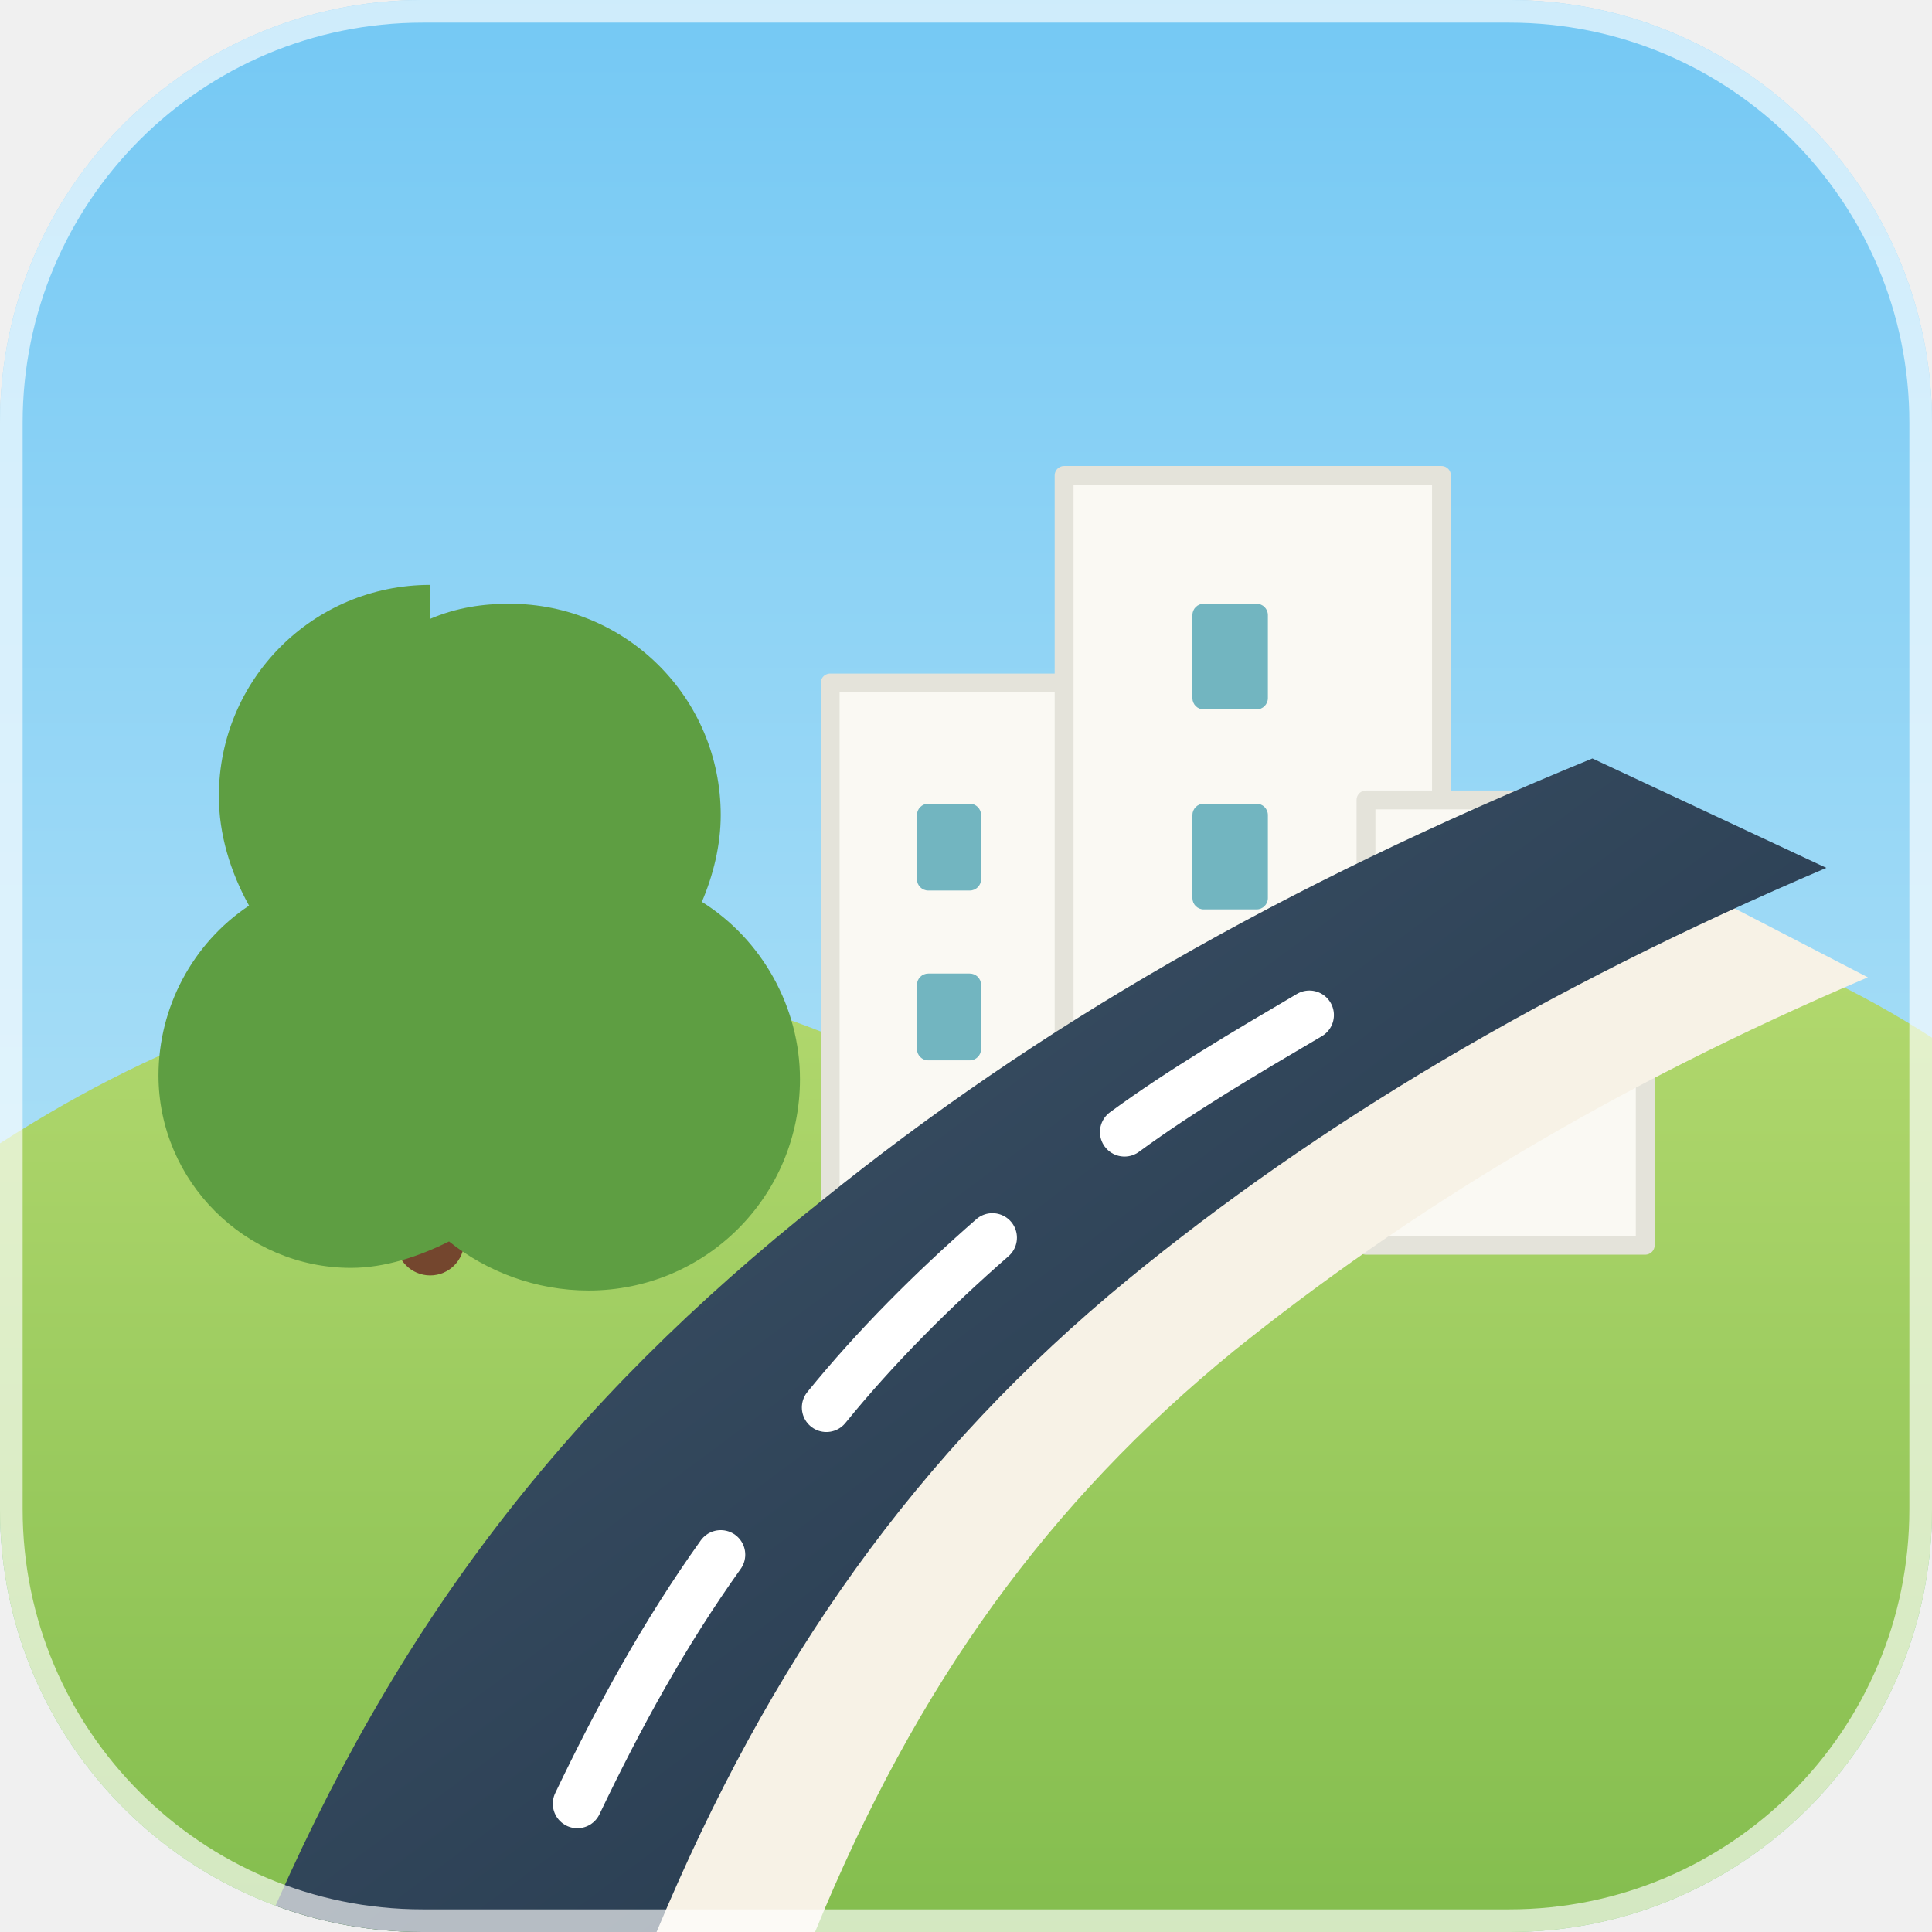
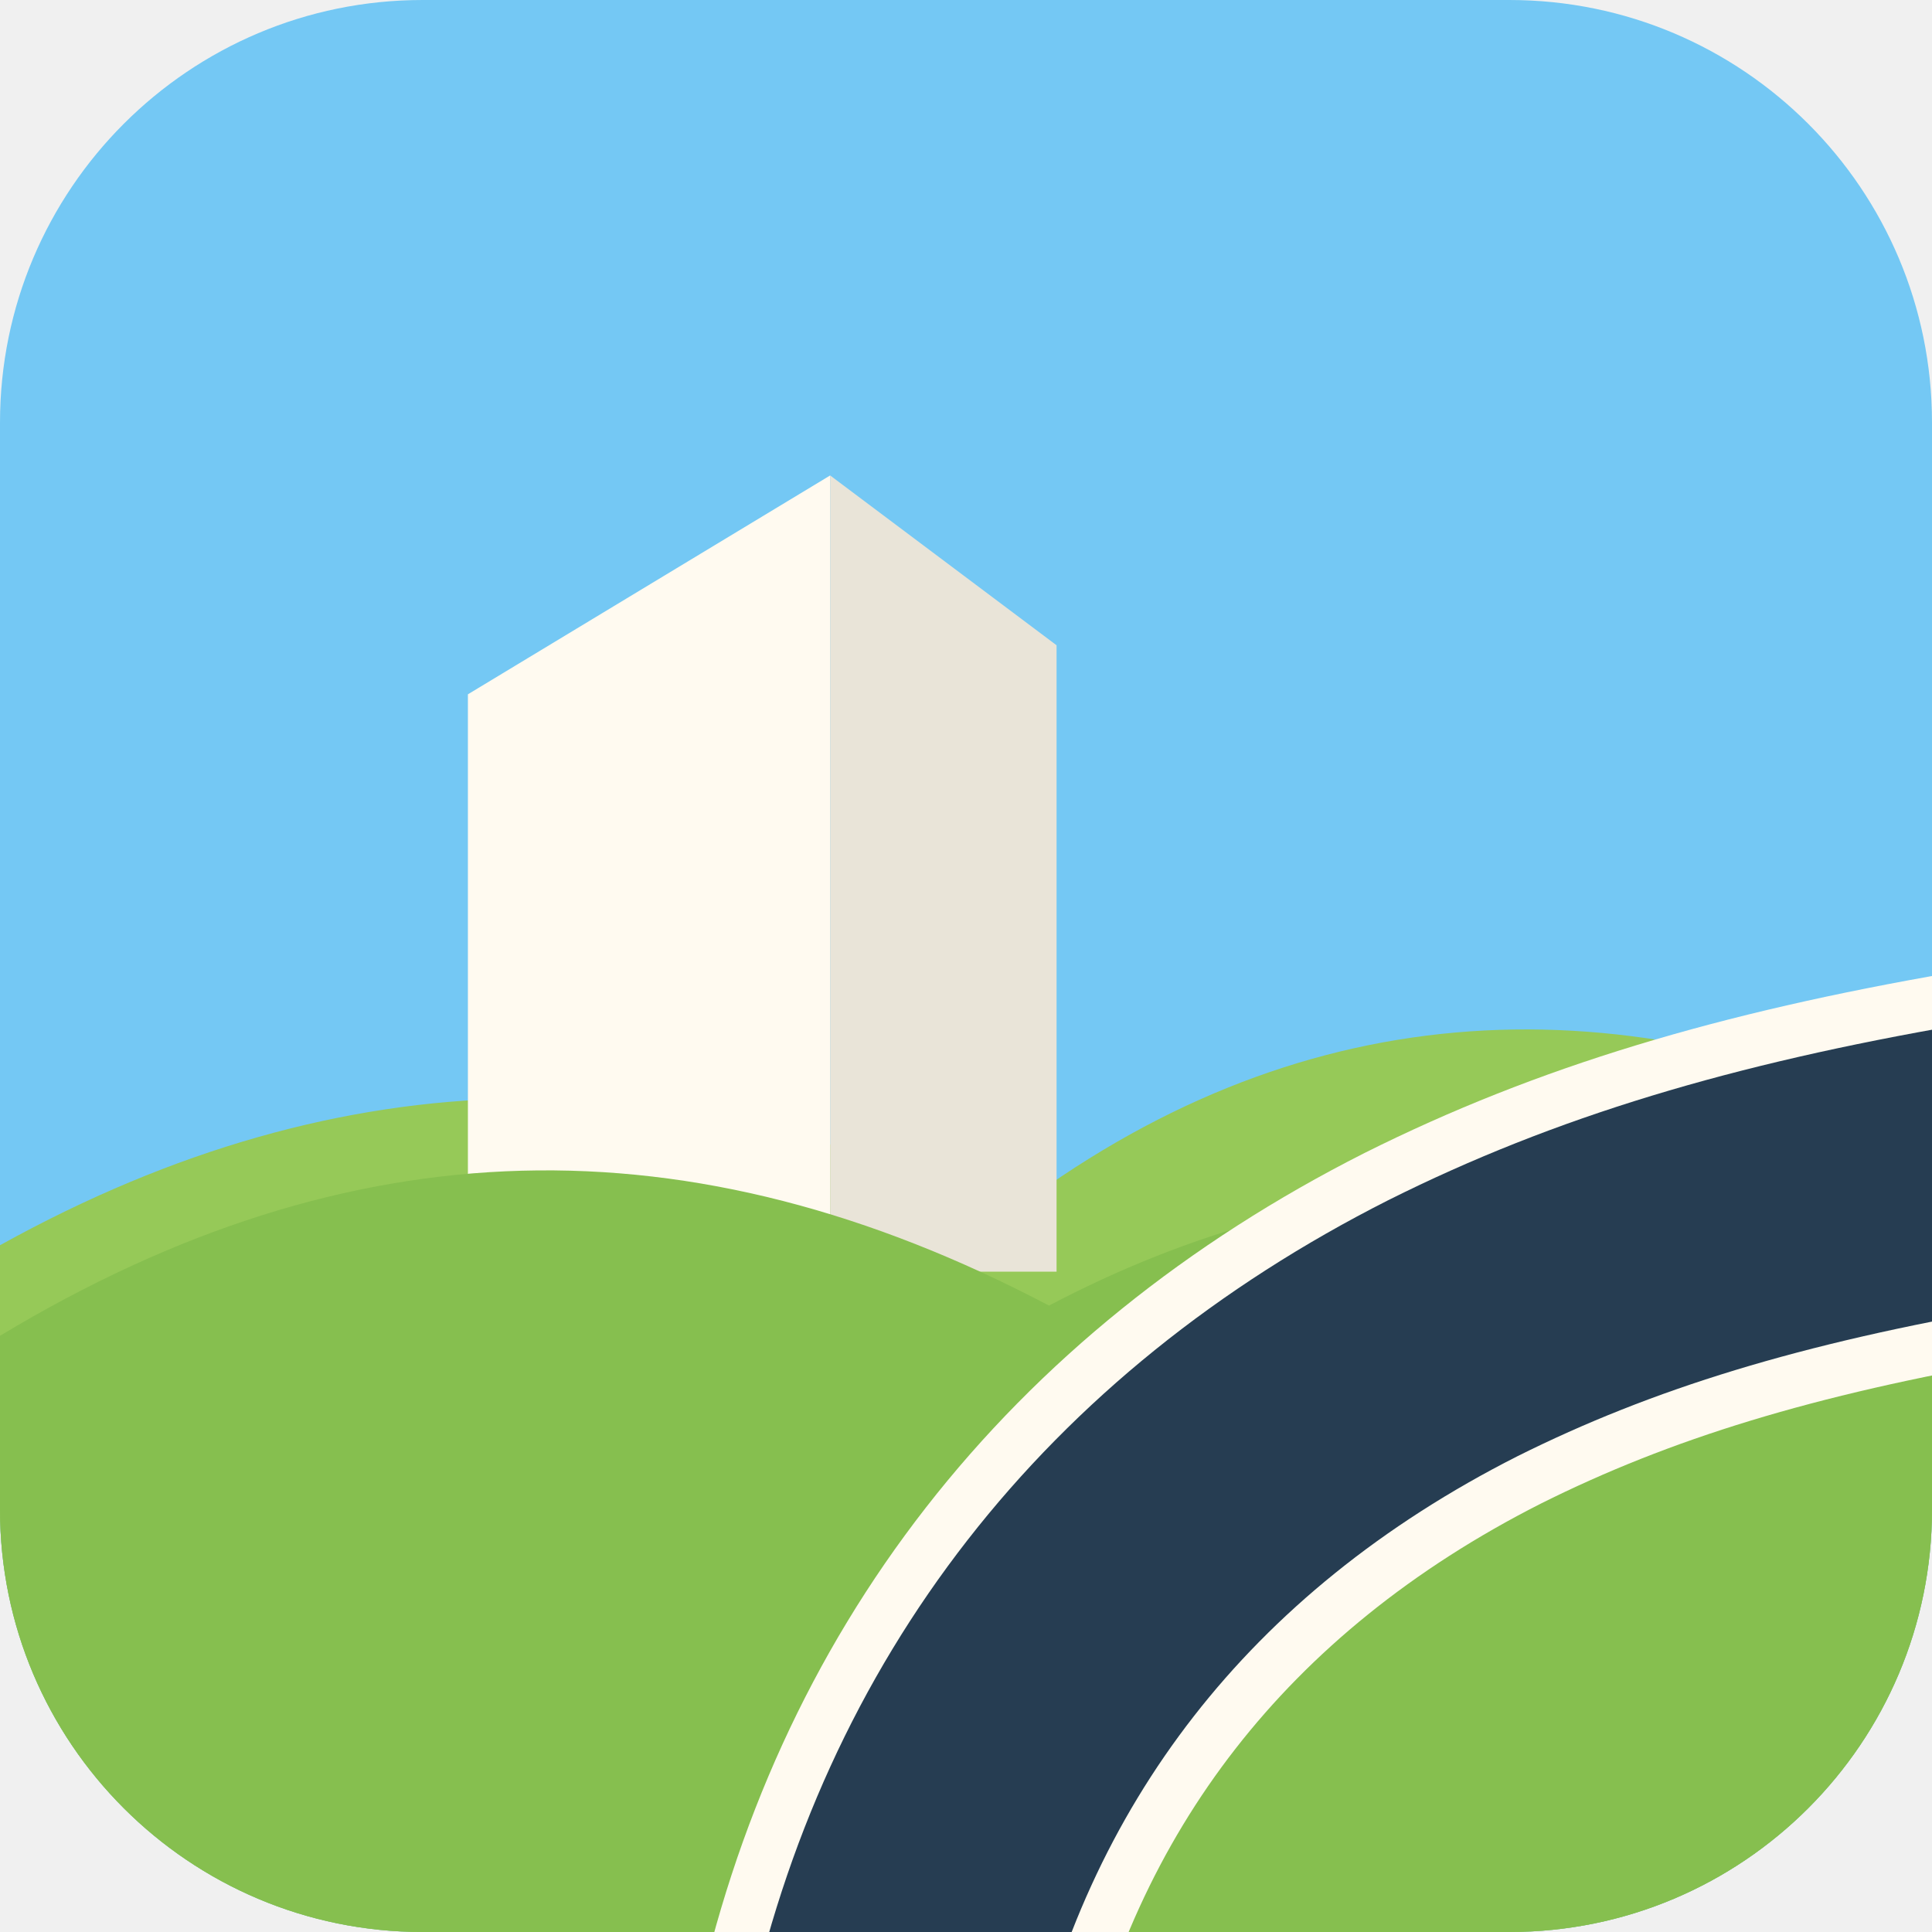
- <svg xmlns="http://www.w3.org/2000/svg" viewBox="0 0 512 512" role="img" aria-labelledby="title">
+ <svg xmlns="http://www.w3.org/2000/svg" viewBox="0 0 512 512" role="img" aria-labelledby="title desc">
  <defs>
-     <linearGradient id="sky" x1="0" y1="0" x2="0" y2="1">
-       <stop stop-color="#74c8f4" />
-       <stop offset="1" stop-color="#c9ecf8" />
-     </linearGradient>
-     <linearGradient id="grass" x1="0" y1="0" x2="0" y2="1">
-       <stop stop-color="#b5da70" />
-       <stop offset="1" stop-color="#83bd4e" />
-     </linearGradient>
-     <linearGradient id="road" x1="0" y1="0" x2="1" y2="1">
-       <stop stop-color="#40556a" />
-       <stop offset="1" stop-color="#203448" />
-     </linearGradient>
-     <clipPath id="clip">
+     <clipPath id="icon-shape">
      <rect width="512" height="512" rx="112" />
    </clipPath>
  </defs>
-   <g clip-path="url(#clip)">
-     <rect width="512" height="512" fill="url(#sky)" />
-     <path d="M0 303c90-58 177-60 262-7 91-70 174-70 250-21v237H0z" fill="url(#grass)" />
-     <g fill="#faf9f3" stroke="#e4e3da" stroke-width="5" stroke-linejoin="round">
-       <path d="M220 181h78v143h-78z" />
-       <path d="M282 126h100v202H282z" />
-       <path d="M362 212h74v118h-74z" />
-     </g>
-     <g fill="#72b5c0">
-       <rect x="243" y="213" width="17" height="23" rx="3" />
-       <rect x="243" y="258" width="17" height="23" rx="3" />
-       <rect x="316" y="160" width="20" height="28" rx="3" />
-       <rect x="316" y="213" width="20" height="28" rx="3" />
-       <rect x="316" y="266" width="20" height="62" rx="3" />
-       <rect x="391" y="243" width="16" height="24" rx="3" />
-     </g>
-     <path d="M119 512c32-75 74-129 134-177 52-42 109-76 184-106l58 30c-68 29-122 62-168 99-49 40-84 88-111 154z" fill="#f7f2e6" />
-     <path d="M70 512c35-82 80-140 148-194 57-46 121-83 204-117l62 29c-75 32-135 68-185 109-56 46-95 101-125 173z" fill="url(#road)" />
-     <path d="M153 478c11-23 23-45 38-66m28-39c13-16 28-31 44-45m35-28c15-11 32-21 49-31" fill="none" stroke="#fff" stroke-width="13" stroke-linecap="round" />
-     <rect x="105" y="226" width="18" height="112" rx="9" fill="#74462e" />
-     <path d="M114 155c-31 0-56 25-56 56 0 10 3 20 8 29-15 10-24 27-24 45 0 28 23 51 51 51 9 0 18-3 26-7 10 8 23 13 37 13 31 0 56-25 56-56 0-19-10-37-26-47 3-7 5-15 5-23 0-31-25-56-56-56-7 0-14 1-21 4z" fill="#5e9e42" />
+   <g clip-path="url(#icon-shape)">
+     <rect width="512" height="512" fill="#74c8f4" />
+     <path d="M0 330C92 279 181 280 267 322C343 264 426 259 512 298V512H0Z" fill="#96c958" />
+     <path d="M124 184L220 126V337H124Z" fill="#fffaf0" />
+     <path d="M220 126L280 171V337H220Z" fill="#e9e4d8" />
+     <path d="M0 354C93 298 183 296 278 346C352 307 432 304 512 337V512H0Z" fill="#86bf4f" />
+     <path d="M235 544C253 459 304 393 385 352C425 332 468 319 526 309" fill="none" stroke="#fffaf0" stroke-width="104" stroke-linecap="round" />
+     <path d="M235 544C253 459 304 393 385 352C425 332 468 319 526 309" fill="none" stroke="#263d52" stroke-width="76" stroke-linecap="round" />
  </g>
-   <rect x="3" y="3" width="506" height="506" rx="109" fill="none" stroke="#fff" stroke-opacity=".65" stroke-width="6" />
</svg>
